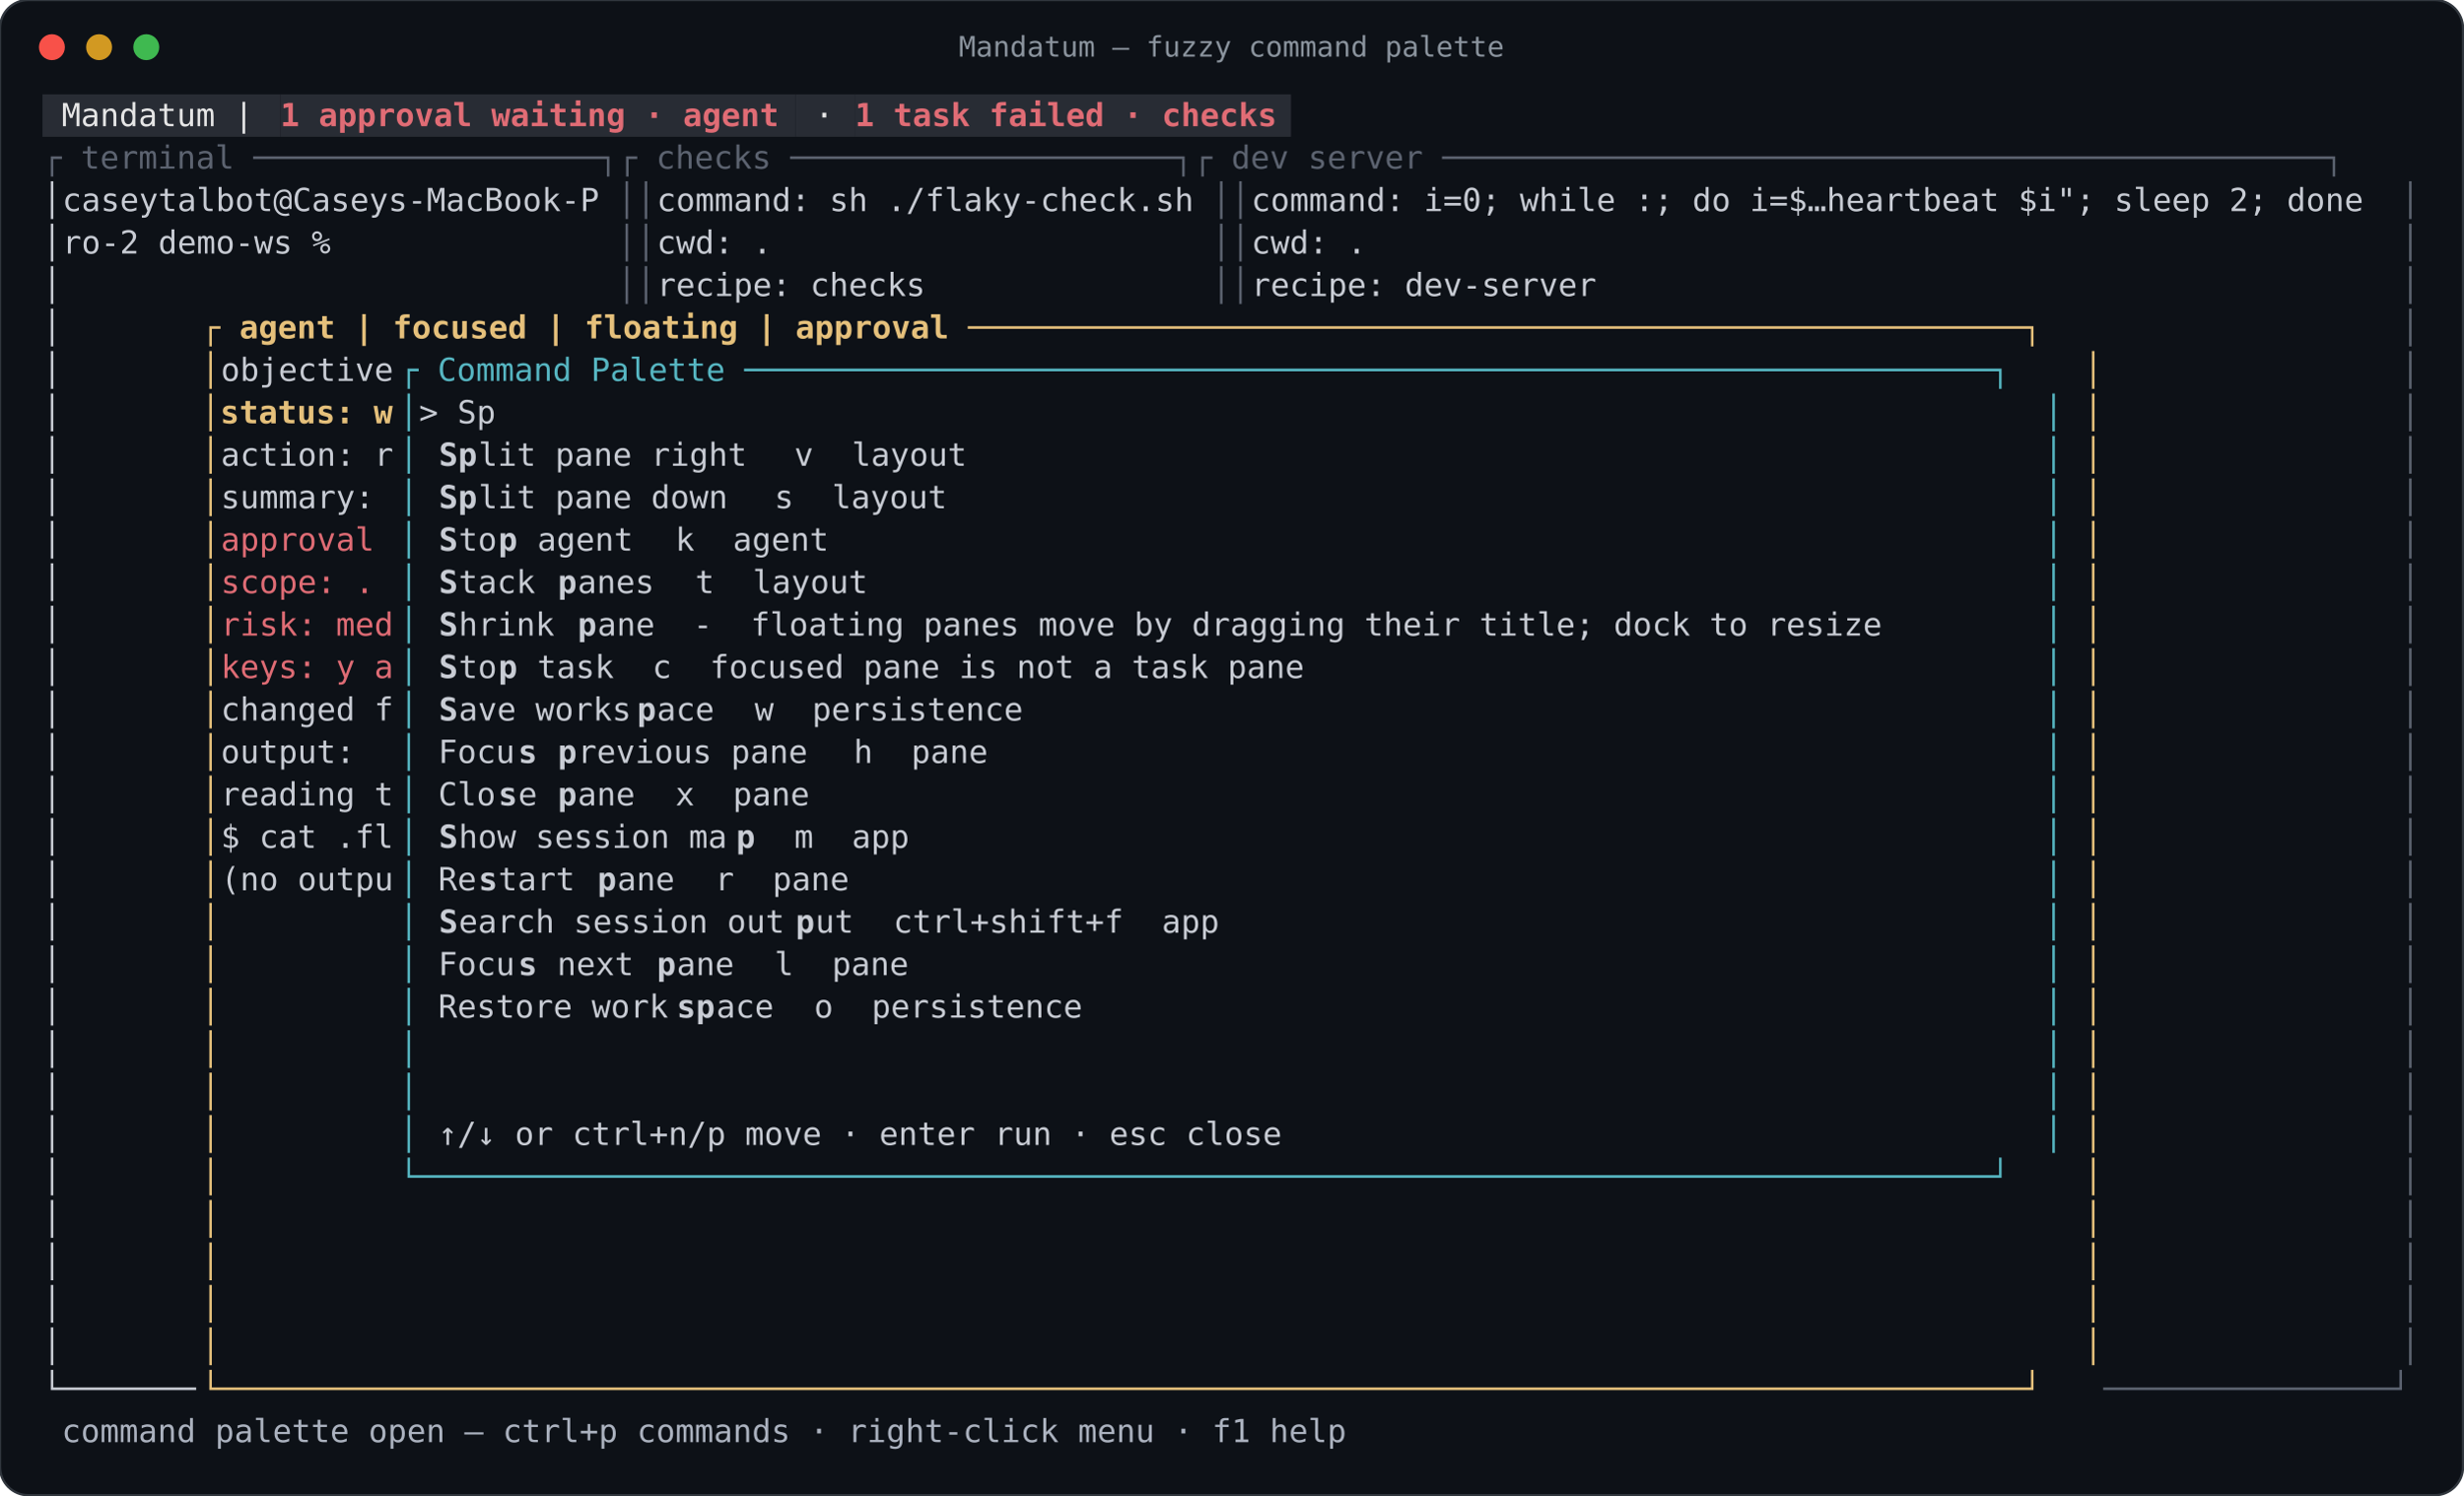
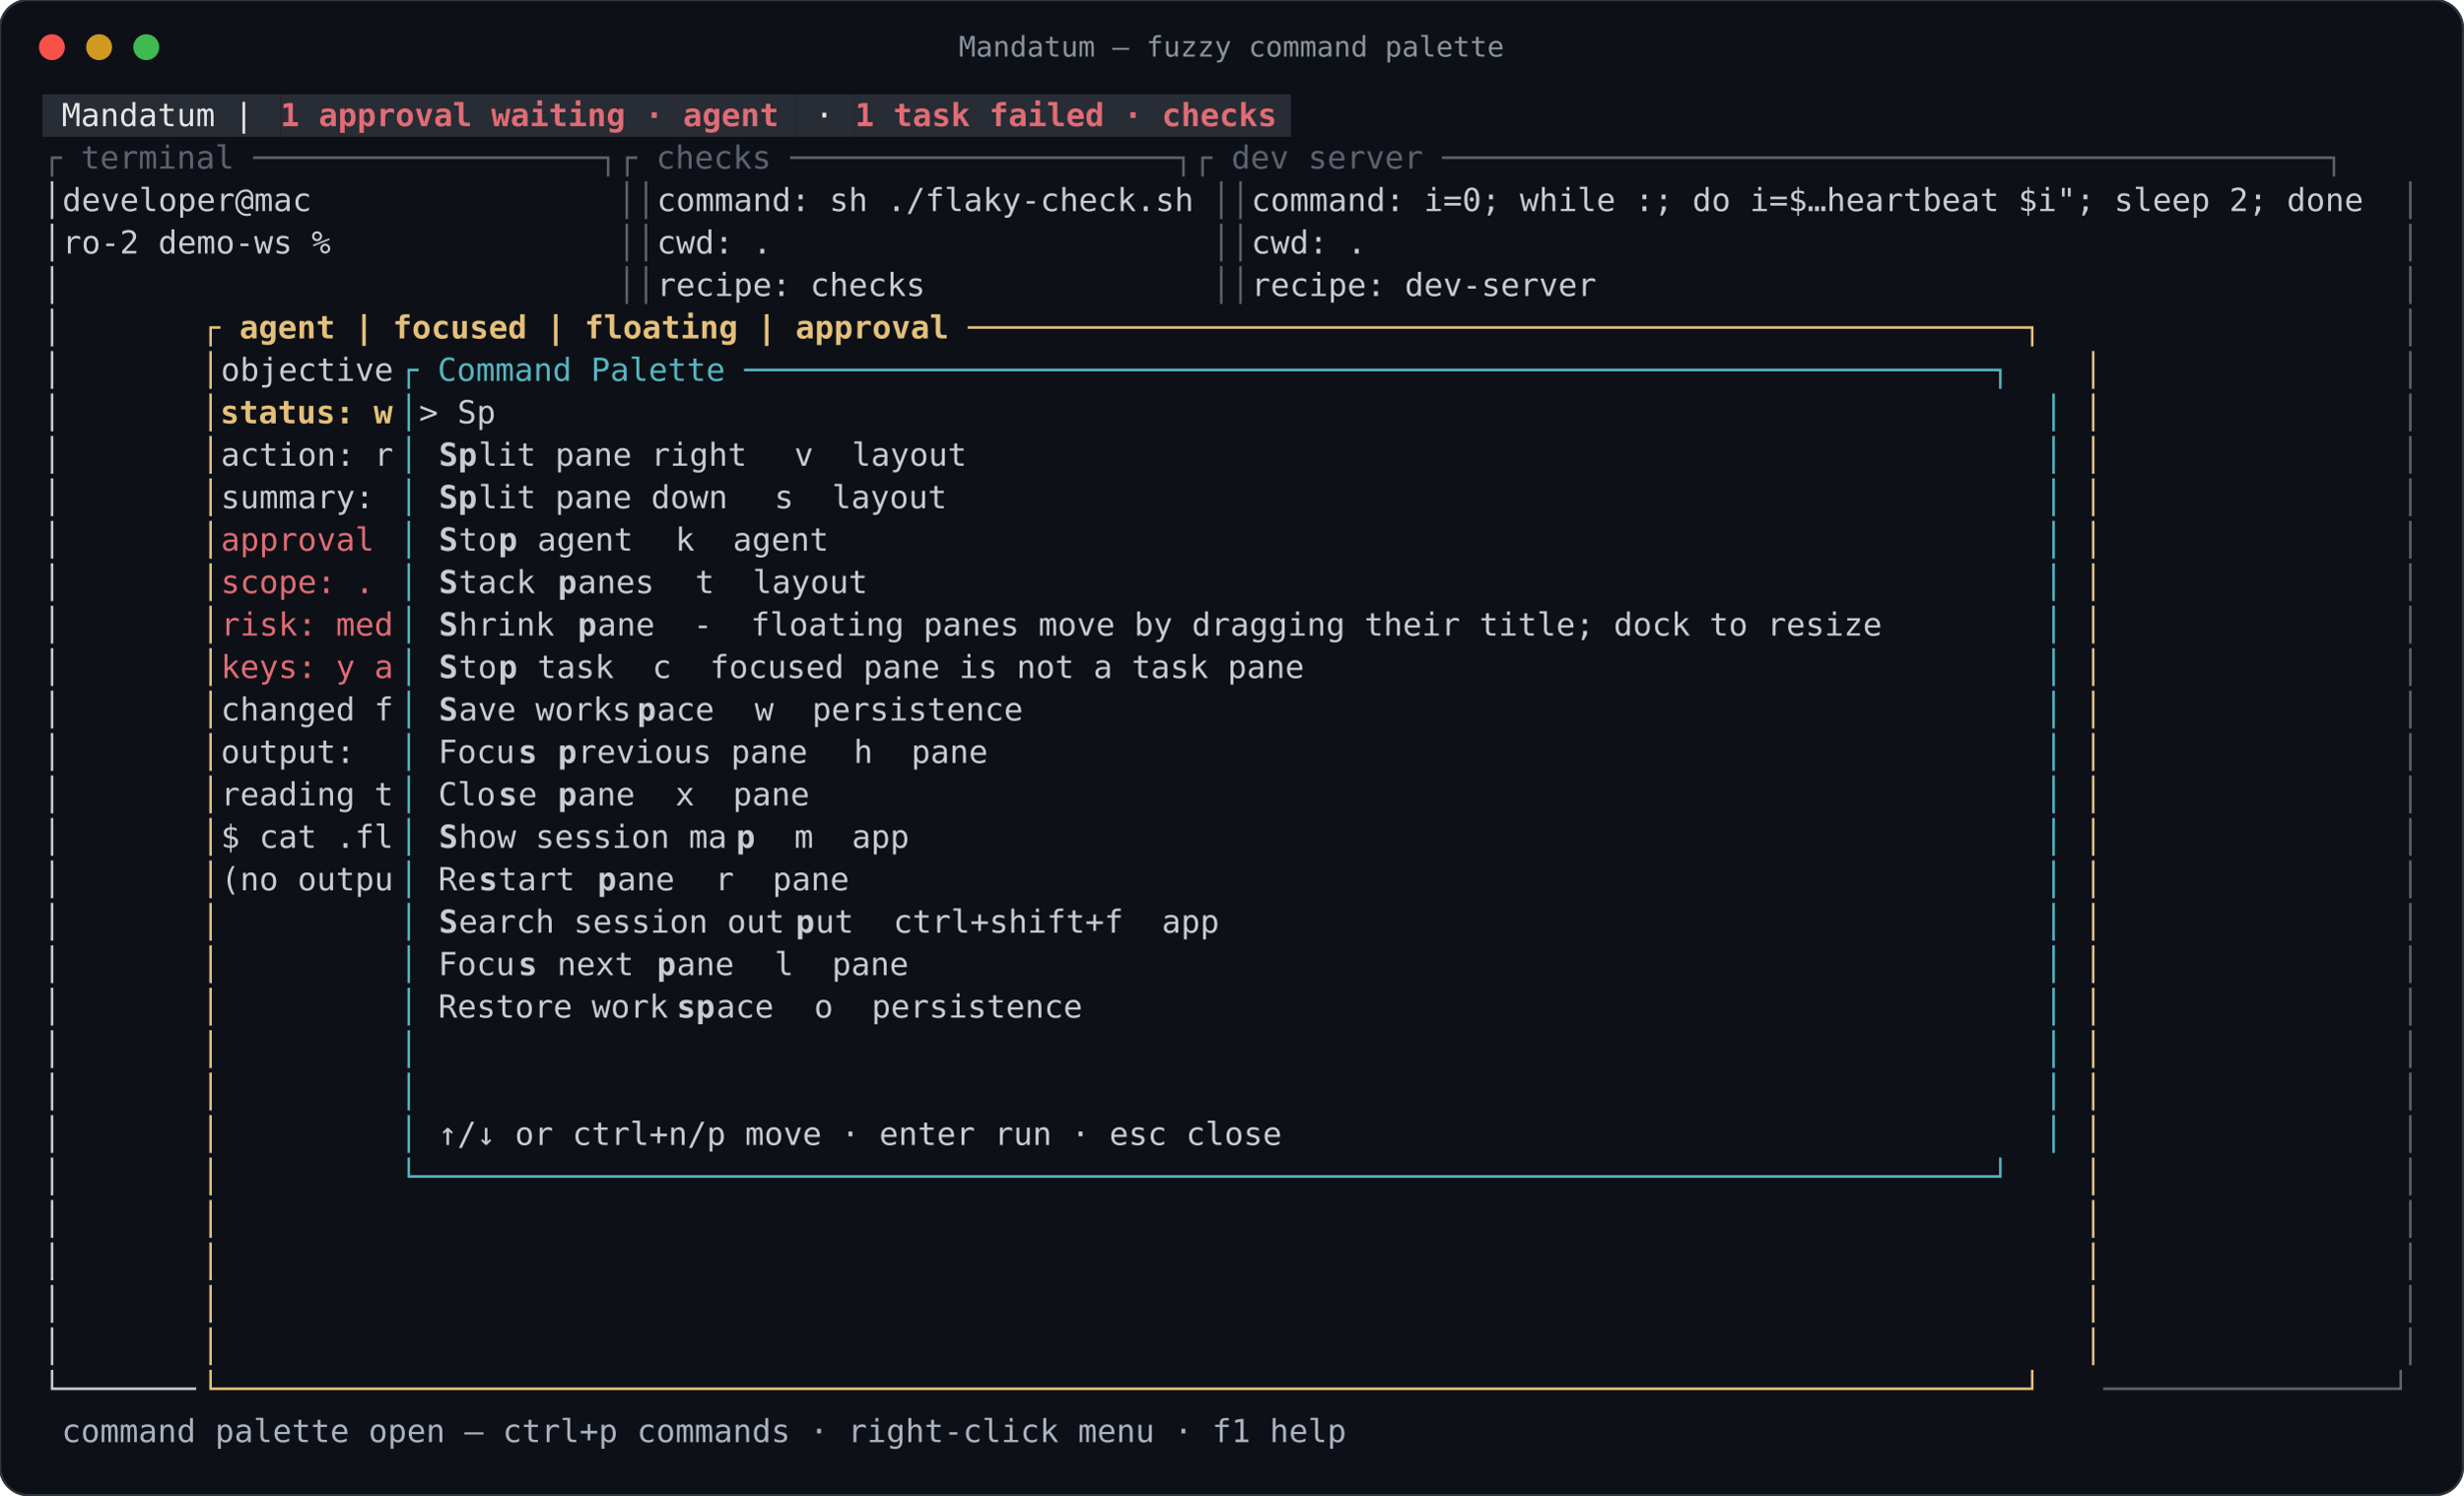
<svg xmlns="http://www.w3.org/2000/svg" viewBox="0 0 1044 634" width="1044" height="634" role="img" aria-label="Mandatum — fuzzy command palette terminal frame">
  <rect width="1044" height="634" rx="12" fill="#0d1117" stroke="#30363d" stroke-width="1" />
  <circle cx="22" cy="20" r="5.5" fill="#f85149" />
  <circle cx="42" cy="20" r="5.5" fill="#d29922" />
  <circle cx="62" cy="20" r="5.5" fill="#3fb950" />
  <text x="522" y="24" text-anchor="middle" fill="#8b949e" font-family="ui-monospace,SFMono-Regular,Menlo,Consolas,monospace" font-size="12">Mandatum — fuzzy command palette</text>
  <g font-family="ui-monospace,SFMono-Regular,Menlo,Consolas,monospace" font-size="13.5" xml:space="preserve">
    <rect x="18.0" y="40.0" width="100.8" height="18.0" fill="#282c34" />
    <rect x="118.8" y="40.0" width="218.4" height="18.0" fill="#282c34" />
    <rect x="337.2" y="40.0" width="25.2" height="18.0" fill="#282c34" />
    <rect x="362.4" y="40.0" width="184.8" height="18.0" fill="#282c34" />
    <text x="18.0" y="53.5" fill="#e6e6e6"> Mandatum | </text>
    <text x="118.8" y="53.5" fill="#e06c75" font-weight="bold">1 approval waiting · agent</text>
    <text x="337.2" y="53.5" fill="#e6e6e6"> · </text>
    <text x="362.4" y="53.5" fill="#e06c75" font-weight="bold">1 task failed · checks</text>
    <text x="18.0" y="71.5" fill="#5c6370">┌ terminal ──────────────────┐┌ checks ────────────────────┐┌ dev server ──────────────────────────────────────────────┐</text>
    <text x="18.0" y="89.5" fill="#c8ccd4">│</text>
-     <text x="26.4" y="89.5" fill="#c8ccd4">caseytalbot@Caseys-MacBook-P</text>
+     <text x="26.4" y="89.5" fill="#c8ccd4">developer@mac</text>
    <text x="261.6" y="89.5" fill="#5c6370">││</text>
    <text x="278.4" y="89.5" fill="#c8ccd4">command: sh ./flaky-check.sh</text>
    <text x="513.6" y="89.5" fill="#5c6370">││</text>
    <text x="530.4" y="89.5" fill="#c8ccd4">command: i=0; while :; do i=$…heartbeat $i"; sleep 2; done</text>
    <text x="1017.6" y="89.5" fill="#5c6370">│</text>
    <text x="18.0" y="107.5" fill="#c8ccd4">│</text>
    <text x="26.4" y="107.5" fill="#c8ccd4">ro-2 demo-ws % </text>
    <text x="261.6" y="107.5" fill="#5c6370">││</text>
    <text x="278.4" y="107.5" fill="#c8ccd4">cwd: .                      </text>
    <text x="513.6" y="107.5" fill="#5c6370">││</text>
    <text x="530.4" y="107.5" fill="#c8ccd4">cwd: .                                                    </text>
    <text x="1017.6" y="107.5" fill="#5c6370">│</text>
    <text x="18.0" y="125.5" fill="#c8ccd4">│</text>
    <text x="261.6" y="125.5" fill="#5c6370">││</text>
    <text x="278.4" y="125.5" fill="#c8ccd4">recipe: checks              </text>
    <text x="513.6" y="125.5" fill="#5c6370">││</text>
    <text x="530.4" y="125.5" fill="#c8ccd4">recipe: dev-server                                        </text>
    <text x="1017.6" y="125.5" fill="#5c6370">│</text>
    <text x="18.0" y="143.5" fill="#c8ccd4">│</text>
    <text x="85.2" y="143.5" fill="#e5c07b" font-weight="bold">┌ agent | focused | floating | approval ───────────────────────────────────────────────────────┐</text>
    <text x="1017.6" y="143.5" fill="#5c6370">│</text>
    <text x="18.0" y="161.5" fill="#c8ccd4">│</text>
    <text x="85.2" y="161.5" fill="#e5c07b" font-weight="bold">│</text>
    <text x="93.6" y="161.5" fill="#c8ccd4">objective</text>
    <text x="169.2" y="161.5" fill="#56b6c2">┌ Command Palette ─────────────────────────────────────────────────────────────────┐</text>
    <text x="883.2" y="161.5" fill="#e5c07b" font-weight="bold">│</text>
    <text x="1017.6" y="161.5" fill="#5c6370">│</text>
    <text x="18.0" y="179.5" fill="#c8ccd4">│</text>
    <text x="85.2" y="179.5" fill="#e5c07b" font-weight="bold">│status: w</text>
    <text x="169.2" y="179.5" fill="#56b6c2">│</text>
    <text x="177.6" y="179.5" fill="#c8ccd4">&gt; Sp</text>
    <text x="866.4" y="179.5" fill="#56b6c2">│</text>
    <text x="883.2" y="179.5" fill="#e5c07b" font-weight="bold">│</text>
    <text x="1017.6" y="179.5" fill="#5c6370">│</text>
    <text x="18.0" y="197.5" fill="#c8ccd4">│</text>
    <text x="85.2" y="197.5" fill="#e5c07b" font-weight="bold">│</text>
    <text x="93.6" y="197.5" fill="#c8ccd4">action: r</text>
    <text x="169.2" y="197.5" fill="#56b6c2">│</text>
    <text x="186.0" y="197.5" fill="#c8ccd4" font-weight="bold">Sp</text>
    <text x="202.8" y="197.5" fill="#c8ccd4">lit pane right</text>
    <text x="320.4" y="197.5" fill="#c8ccd4">  v  layout</text>
    <text x="866.4" y="197.5" fill="#56b6c2">│</text>
    <text x="883.2" y="197.5" fill="#e5c07b" font-weight="bold">│</text>
    <text x="1017.6" y="197.5" fill="#5c6370">│</text>
    <text x="18.0" y="215.5" fill="#c8ccd4">│</text>
    <text x="85.2" y="215.5" fill="#e5c07b" font-weight="bold">│</text>
    <text x="93.6" y="215.5" fill="#c8ccd4">summary: </text>
    <text x="169.2" y="215.5" fill="#56b6c2">│</text>
    <text x="186.0" y="215.5" fill="#c8ccd4" font-weight="bold">Sp</text>
    <text x="202.8" y="215.5" fill="#c8ccd4">lit pane down</text>
    <text x="312.0" y="215.5" fill="#c8ccd4">  s  layout</text>
    <text x="866.4" y="215.5" fill="#56b6c2">│</text>
    <text x="883.2" y="215.5" fill="#e5c07b" font-weight="bold">│</text>
    <text x="1017.6" y="215.5" fill="#5c6370">│</text>
    <text x="18.0" y="233.5" fill="#c8ccd4">│</text>
    <text x="85.2" y="233.5" fill="#e5c07b" font-weight="bold">│</text>
    <text x="93.6" y="233.5" fill="#e06c75">approval </text>
    <text x="169.2" y="233.5" fill="#56b6c2">│</text>
    <text x="186.0" y="233.5" fill="#c8ccd4" font-weight="bold">S</text>
    <text x="194.4" y="233.5" fill="#c8ccd4">to</text>
    <text x="211.2" y="233.5" fill="#c8ccd4" font-weight="bold">p</text>
    <text x="219.6" y="233.5" fill="#c8ccd4"> agent</text>
    <text x="270.0" y="233.5" fill="#c8ccd4">  k  agent</text>
    <text x="866.4" y="233.5" fill="#56b6c2">│</text>
    <text x="883.2" y="233.5" fill="#e5c07b" font-weight="bold">│</text>
    <text x="1017.6" y="233.5" fill="#5c6370">│</text>
    <text x="18.0" y="251.5" fill="#c8ccd4">│</text>
    <text x="85.2" y="251.5" fill="#e5c07b" font-weight="bold">│</text>
    <text x="93.6" y="251.5" fill="#e06c75">scope: . </text>
    <text x="169.2" y="251.5" fill="#56b6c2">│</text>
    <text x="186.0" y="251.5" fill="#c8ccd4" font-weight="bold">S</text>
    <text x="194.4" y="251.5" fill="#c8ccd4">tack </text>
    <text x="236.4" y="251.5" fill="#c8ccd4" font-weight="bold">p</text>
    <text x="244.8" y="251.5" fill="#c8ccd4">anes</text>
    <text x="278.4" y="251.5" fill="#c8ccd4">  t  layout</text>
    <text x="866.4" y="251.5" fill="#56b6c2">│</text>
    <text x="883.2" y="251.5" fill="#e5c07b" font-weight="bold">│</text>
    <text x="1017.6" y="251.5" fill="#5c6370">│</text>
    <text x="18.0" y="269.5" fill="#c8ccd4">│</text>
    <text x="85.2" y="269.5" fill="#e5c07b" font-weight="bold">│</text>
    <text x="93.6" y="269.5" fill="#e06c75">risk: med</text>
    <text x="169.2" y="269.5" fill="#56b6c2">│</text>
    <text x="186.0" y="269.5" fill="#c8ccd4" font-weight="bold">S</text>
    <text x="194.4" y="269.5" fill="#c8ccd4">hrink </text>
    <text x="244.8" y="269.5" fill="#c8ccd4" font-weight="bold">p</text>
    <text x="253.2" y="269.5" fill="#c8ccd4">ane  -  floating panes move by dragging their title; dock to resize</text>
    <text x="866.4" y="269.5" fill="#56b6c2">│</text>
    <text x="883.2" y="269.5" fill="#e5c07b" font-weight="bold">│</text>
    <text x="1017.6" y="269.5" fill="#5c6370">│</text>
    <text x="18.0" y="287.5" fill="#c8ccd4">│</text>
    <text x="85.2" y="287.5" fill="#e5c07b" font-weight="bold">│</text>
    <text x="93.6" y="287.5" fill="#e06c75">keys: y a</text>
    <text x="169.2" y="287.5" fill="#56b6c2">│</text>
    <text x="186.0" y="287.5" fill="#c8ccd4" font-weight="bold">S</text>
    <text x="194.4" y="287.5" fill="#c8ccd4">to</text>
    <text x="211.2" y="287.5" fill="#c8ccd4" font-weight="bold">p</text>
    <text x="219.6" y="287.5" fill="#c8ccd4"> task  c  focused pane is not a task pane</text>
    <text x="866.4" y="287.5" fill="#56b6c2">│</text>
    <text x="883.2" y="287.5" fill="#e5c07b" font-weight="bold">│</text>
    <text x="1017.6" y="287.5" fill="#5c6370">│</text>
    <text x="18.0" y="305.5" fill="#c8ccd4">│</text>
    <text x="85.2" y="305.5" fill="#e5c07b" font-weight="bold">│</text>
    <text x="93.6" y="305.5" fill="#c8ccd4">changed f</text>
    <text x="169.2" y="305.5" fill="#56b6c2">│</text>
    <text x="186.0" y="305.5" fill="#c8ccd4" font-weight="bold">S</text>
    <text x="194.4" y="305.5" fill="#c8ccd4">ave works</text>
    <text x="270.0" y="305.5" fill="#c8ccd4" font-weight="bold">p</text>
    <text x="278.4" y="305.5" fill="#c8ccd4">ace</text>
    <text x="303.6" y="305.5" fill="#c8ccd4">  w  persistence</text>
    <text x="866.4" y="305.5" fill="#56b6c2">│</text>
    <text x="883.2" y="305.5" fill="#e5c07b" font-weight="bold">│</text>
    <text x="1017.6" y="305.5" fill="#5c6370">│</text>
    <text x="18.0" y="323.5" fill="#c8ccd4">│</text>
    <text x="85.2" y="323.5" fill="#e5c07b" font-weight="bold">│</text>
    <text x="93.6" y="323.5" fill="#c8ccd4">output:  </text>
    <text x="169.2" y="323.5" fill="#56b6c2">│</text>
    <text x="177.6" y="323.5" fill="#c8ccd4"> Focu</text>
    <text x="219.6" y="323.5" fill="#c8ccd4" font-weight="bold">s</text>
    <text x="236.4" y="323.5" fill="#c8ccd4" font-weight="bold">p</text>
    <text x="244.8" y="323.5" fill="#c8ccd4">revious pane</text>
    <text x="345.6" y="323.5" fill="#c8ccd4">  h  pane</text>
    <text x="866.4" y="323.5" fill="#56b6c2">│</text>
    <text x="883.2" y="323.5" fill="#e5c07b" font-weight="bold">│</text>
    <text x="1017.6" y="323.5" fill="#5c6370">│</text>
    <text x="18.0" y="341.5" fill="#c8ccd4">│</text>
    <text x="85.2" y="341.5" fill="#e5c07b" font-weight="bold">│</text>
    <text x="93.6" y="341.5" fill="#c8ccd4">reading t</text>
    <text x="169.2" y="341.5" fill="#56b6c2">│</text>
    <text x="177.6" y="341.5" fill="#c8ccd4"> Clo</text>
    <text x="211.2" y="341.5" fill="#c8ccd4" font-weight="bold">s</text>
    <text x="219.6" y="341.5" fill="#c8ccd4">e </text>
    <text x="236.4" y="341.5" fill="#c8ccd4" font-weight="bold">p</text>
    <text x="244.8" y="341.5" fill="#c8ccd4">ane</text>
    <text x="270.0" y="341.5" fill="#c8ccd4">  x  pane</text>
    <text x="866.4" y="341.5" fill="#56b6c2">│</text>
    <text x="883.2" y="341.5" fill="#e5c07b" font-weight="bold">│</text>
    <text x="1017.6" y="341.5" fill="#5c6370">│</text>
    <text x="18.0" y="359.5" fill="#c8ccd4">│</text>
    <text x="85.2" y="359.5" fill="#e5c07b" font-weight="bold">│</text>
    <text x="93.6" y="359.5" fill="#c8ccd4">$ cat .fl</text>
    <text x="169.2" y="359.5" fill="#56b6c2">│</text>
    <text x="186.0" y="359.5" fill="#c8ccd4" font-weight="bold">S</text>
    <text x="194.4" y="359.5" fill="#c8ccd4">how session ma</text>
    <text x="312.0" y="359.5" fill="#c8ccd4" font-weight="bold">p</text>
    <text x="320.4" y="359.5" fill="#c8ccd4">  m  app</text>
    <text x="866.4" y="359.5" fill="#56b6c2">│</text>
    <text x="883.2" y="359.5" fill="#e5c07b" font-weight="bold">│</text>
    <text x="1017.6" y="359.5" fill="#5c6370">│</text>
    <text x="18.0" y="377.5" fill="#c8ccd4">│</text>
    <text x="85.2" y="377.5" fill="#e5c07b" font-weight="bold">│</text>
    <text x="93.6" y="377.5" fill="#c8ccd4">(no outpu</text>
    <text x="169.2" y="377.5" fill="#56b6c2">│</text>
    <text x="177.6" y="377.5" fill="#c8ccd4"> Re</text>
    <text x="202.8" y="377.5" fill="#c8ccd4" font-weight="bold">s</text>
    <text x="211.2" y="377.5" fill="#c8ccd4">tart </text>
    <text x="253.2" y="377.5" fill="#c8ccd4" font-weight="bold">p</text>
    <text x="261.6" y="377.5" fill="#c8ccd4">ane</text>
    <text x="286.8" y="377.5" fill="#c8ccd4">  r  pane</text>
    <text x="866.4" y="377.5" fill="#56b6c2">│</text>
    <text x="883.2" y="377.5" fill="#e5c07b" font-weight="bold">│</text>
    <text x="1017.6" y="377.5" fill="#5c6370">│</text>
    <text x="18.0" y="395.5" fill="#c8ccd4">│</text>
    <text x="85.2" y="395.5" fill="#e5c07b" font-weight="bold">│</text>
    <text x="169.2" y="395.5" fill="#56b6c2">│</text>
    <text x="186.0" y="395.5" fill="#c8ccd4" font-weight="bold">S</text>
    <text x="194.4" y="395.5" fill="#c8ccd4">earch session out</text>
    <text x="337.2" y="395.5" fill="#c8ccd4" font-weight="bold">p</text>
    <text x="345.6" y="395.5" fill="#c8ccd4">ut</text>
    <text x="362.4" y="395.5" fill="#c8ccd4">  ctrl+shift+f  app</text>
    <text x="866.4" y="395.5" fill="#56b6c2">│</text>
    <text x="883.2" y="395.5" fill="#e5c07b" font-weight="bold">│</text>
    <text x="1017.6" y="395.5" fill="#5c6370">│</text>
    <text x="18.0" y="413.5" fill="#c8ccd4">│</text>
    <text x="85.2" y="413.5" fill="#e5c07b" font-weight="bold">│</text>
    <text x="169.2" y="413.5" fill="#56b6c2">│</text>
    <text x="177.6" y="413.5" fill="#c8ccd4"> Focu</text>
    <text x="219.6" y="413.5" fill="#c8ccd4" font-weight="bold">s</text>
    <text x="228.0" y="413.5" fill="#c8ccd4"> next </text>
    <text x="278.4" y="413.5" fill="#c8ccd4" font-weight="bold">p</text>
    <text x="286.8" y="413.5" fill="#c8ccd4">ane</text>
    <text x="312.0" y="413.5" fill="#c8ccd4">  l  pane</text>
    <text x="866.4" y="413.5" fill="#56b6c2">│</text>
    <text x="883.2" y="413.5" fill="#e5c07b" font-weight="bold">│</text>
    <text x="1017.6" y="413.5" fill="#5c6370">│</text>
    <text x="18.0" y="431.5" fill="#c8ccd4">│</text>
    <text x="85.2" y="431.5" fill="#e5c07b" font-weight="bold">│</text>
    <text x="169.2" y="431.5" fill="#56b6c2">│</text>
    <text x="177.6" y="431.5" fill="#c8ccd4"> Restore work</text>
    <text x="286.8" y="431.5" fill="#c8ccd4" font-weight="bold">sp</text>
    <text x="303.6" y="431.5" fill="#c8ccd4">ace</text>
    <text x="328.8" y="431.5" fill="#c8ccd4">  o  persistence</text>
    <text x="866.4" y="431.5" fill="#56b6c2">│</text>
    <text x="883.2" y="431.5" fill="#e5c07b" font-weight="bold">│</text>
    <text x="1017.6" y="431.5" fill="#5c6370">│</text>
    <text x="18.0" y="449.5" fill="#c8ccd4">│</text>
    <text x="85.2" y="449.5" fill="#e5c07b" font-weight="bold">│</text>
    <text x="169.2" y="449.5" fill="#56b6c2">│</text>
    <text x="866.4" y="449.5" fill="#56b6c2">│</text>
    <text x="883.2" y="449.5" fill="#e5c07b" font-weight="bold">│</text>
    <text x="1017.6" y="449.5" fill="#5c6370">│</text>
    <text x="18.0" y="467.5" fill="#c8ccd4">│</text>
    <text x="85.2" y="467.5" fill="#e5c07b" font-weight="bold">│</text>
    <text x="169.2" y="467.5" fill="#56b6c2">│</text>
    <text x="866.4" y="467.5" fill="#56b6c2">│</text>
    <text x="883.2" y="467.5" fill="#e5c07b" font-weight="bold">│</text>
    <text x="1017.6" y="467.5" fill="#5c6370">│</text>
    <text x="18.0" y="485.5" fill="#c8ccd4">│</text>
    <text x="85.2" y="485.5" fill="#e5c07b" font-weight="bold">│</text>
    <text x="169.2" y="485.5" fill="#56b6c2">│</text>
    <text x="177.6" y="485.5" fill="#c8ccd4"> ↑/↓ or ctrl+n/p move · enter run · esc close</text>
    <text x="866.4" y="485.5" fill="#56b6c2">│</text>
    <text x="883.2" y="485.5" fill="#e5c07b" font-weight="bold">│</text>
    <text x="1017.6" y="485.5" fill="#5c6370">│</text>
    <text x="18.0" y="503.5" fill="#c8ccd4">│</text>
    <text x="85.2" y="503.5" fill="#e5c07b" font-weight="bold">│</text>
    <text x="169.2" y="503.5" fill="#56b6c2">└──────────────────────────────────────────────────────────────────────────────────┘</text>
    <text x="883.2" y="503.5" fill="#e5c07b" font-weight="bold">│</text>
    <text x="1017.6" y="503.5" fill="#5c6370">│</text>
    <text x="18.0" y="521.5" fill="#c8ccd4">│</text>
    <text x="85.2" y="521.5" fill="#e5c07b" font-weight="bold">│</text>
    <text x="883.2" y="521.5" fill="#e5c07b" font-weight="bold">│</text>
    <text x="1017.6" y="521.5" fill="#5c6370">│</text>
    <text x="18.0" y="539.5" fill="#c8ccd4">│</text>
    <text x="85.2" y="539.5" fill="#e5c07b" font-weight="bold">│</text>
    <text x="883.2" y="539.5" fill="#e5c07b" font-weight="bold">│</text>
    <text x="1017.6" y="539.5" fill="#5c6370">│</text>
    <text x="18.0" y="557.5" fill="#c8ccd4">│</text>
    <text x="85.2" y="557.5" fill="#e5c07b" font-weight="bold">│</text>
    <text x="883.2" y="557.5" fill="#e5c07b" font-weight="bold">│</text>
    <text x="1017.6" y="557.5" fill="#5c6370">│</text>
    <text x="18.0" y="575.5" fill="#c8ccd4">│</text>
    <text x="85.2" y="575.5" fill="#e5c07b" font-weight="bold">│</text>
    <text x="883.2" y="575.5" fill="#e5c07b" font-weight="bold">│</text>
    <text x="1017.6" y="575.5" fill="#5c6370">│</text>
    <text x="18.0" y="593.5" fill="#c8ccd4">└───────</text>
    <text x="85.2" y="593.5" fill="#e5c07b" font-weight="bold">└──────────────────────────────────────────────────────────────────────────────────────────────┘</text>
    <text x="891.6" y="593.5" fill="#5c6370">───────────────┘</text>
    <text x="18.0" y="611.5" fill="#abb2bf"> command palette open — ctrl+p commands · right-click menu · f1 help</text>
  </g>
</svg>
